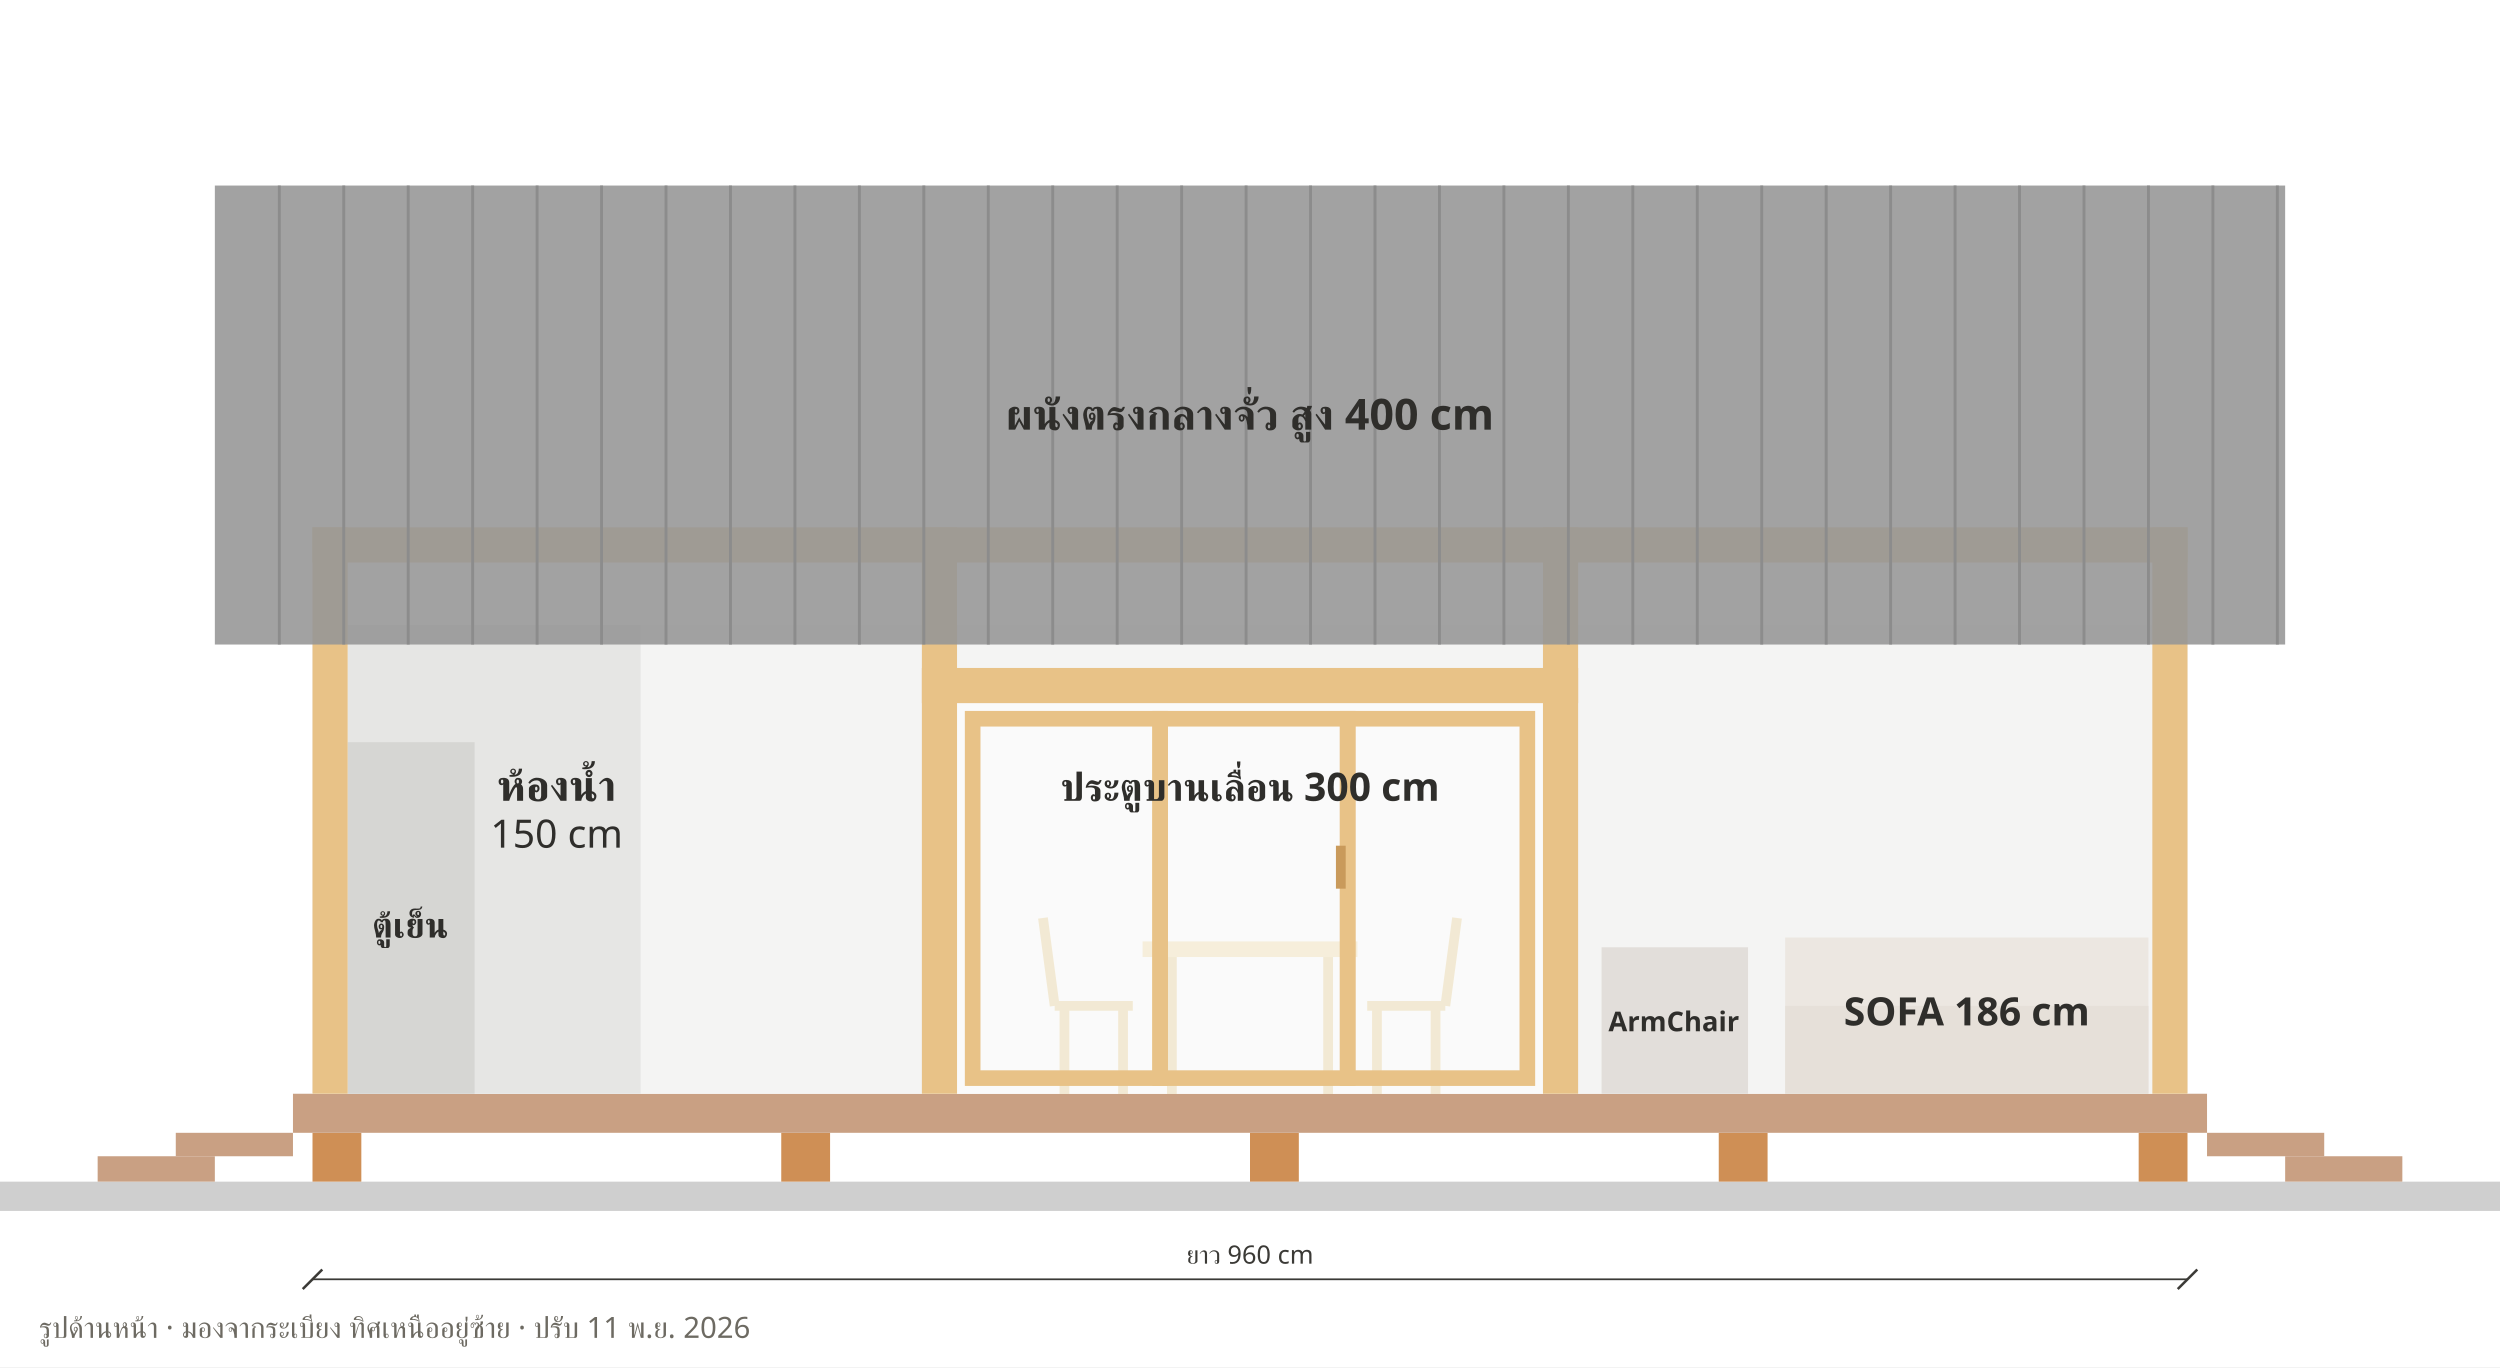
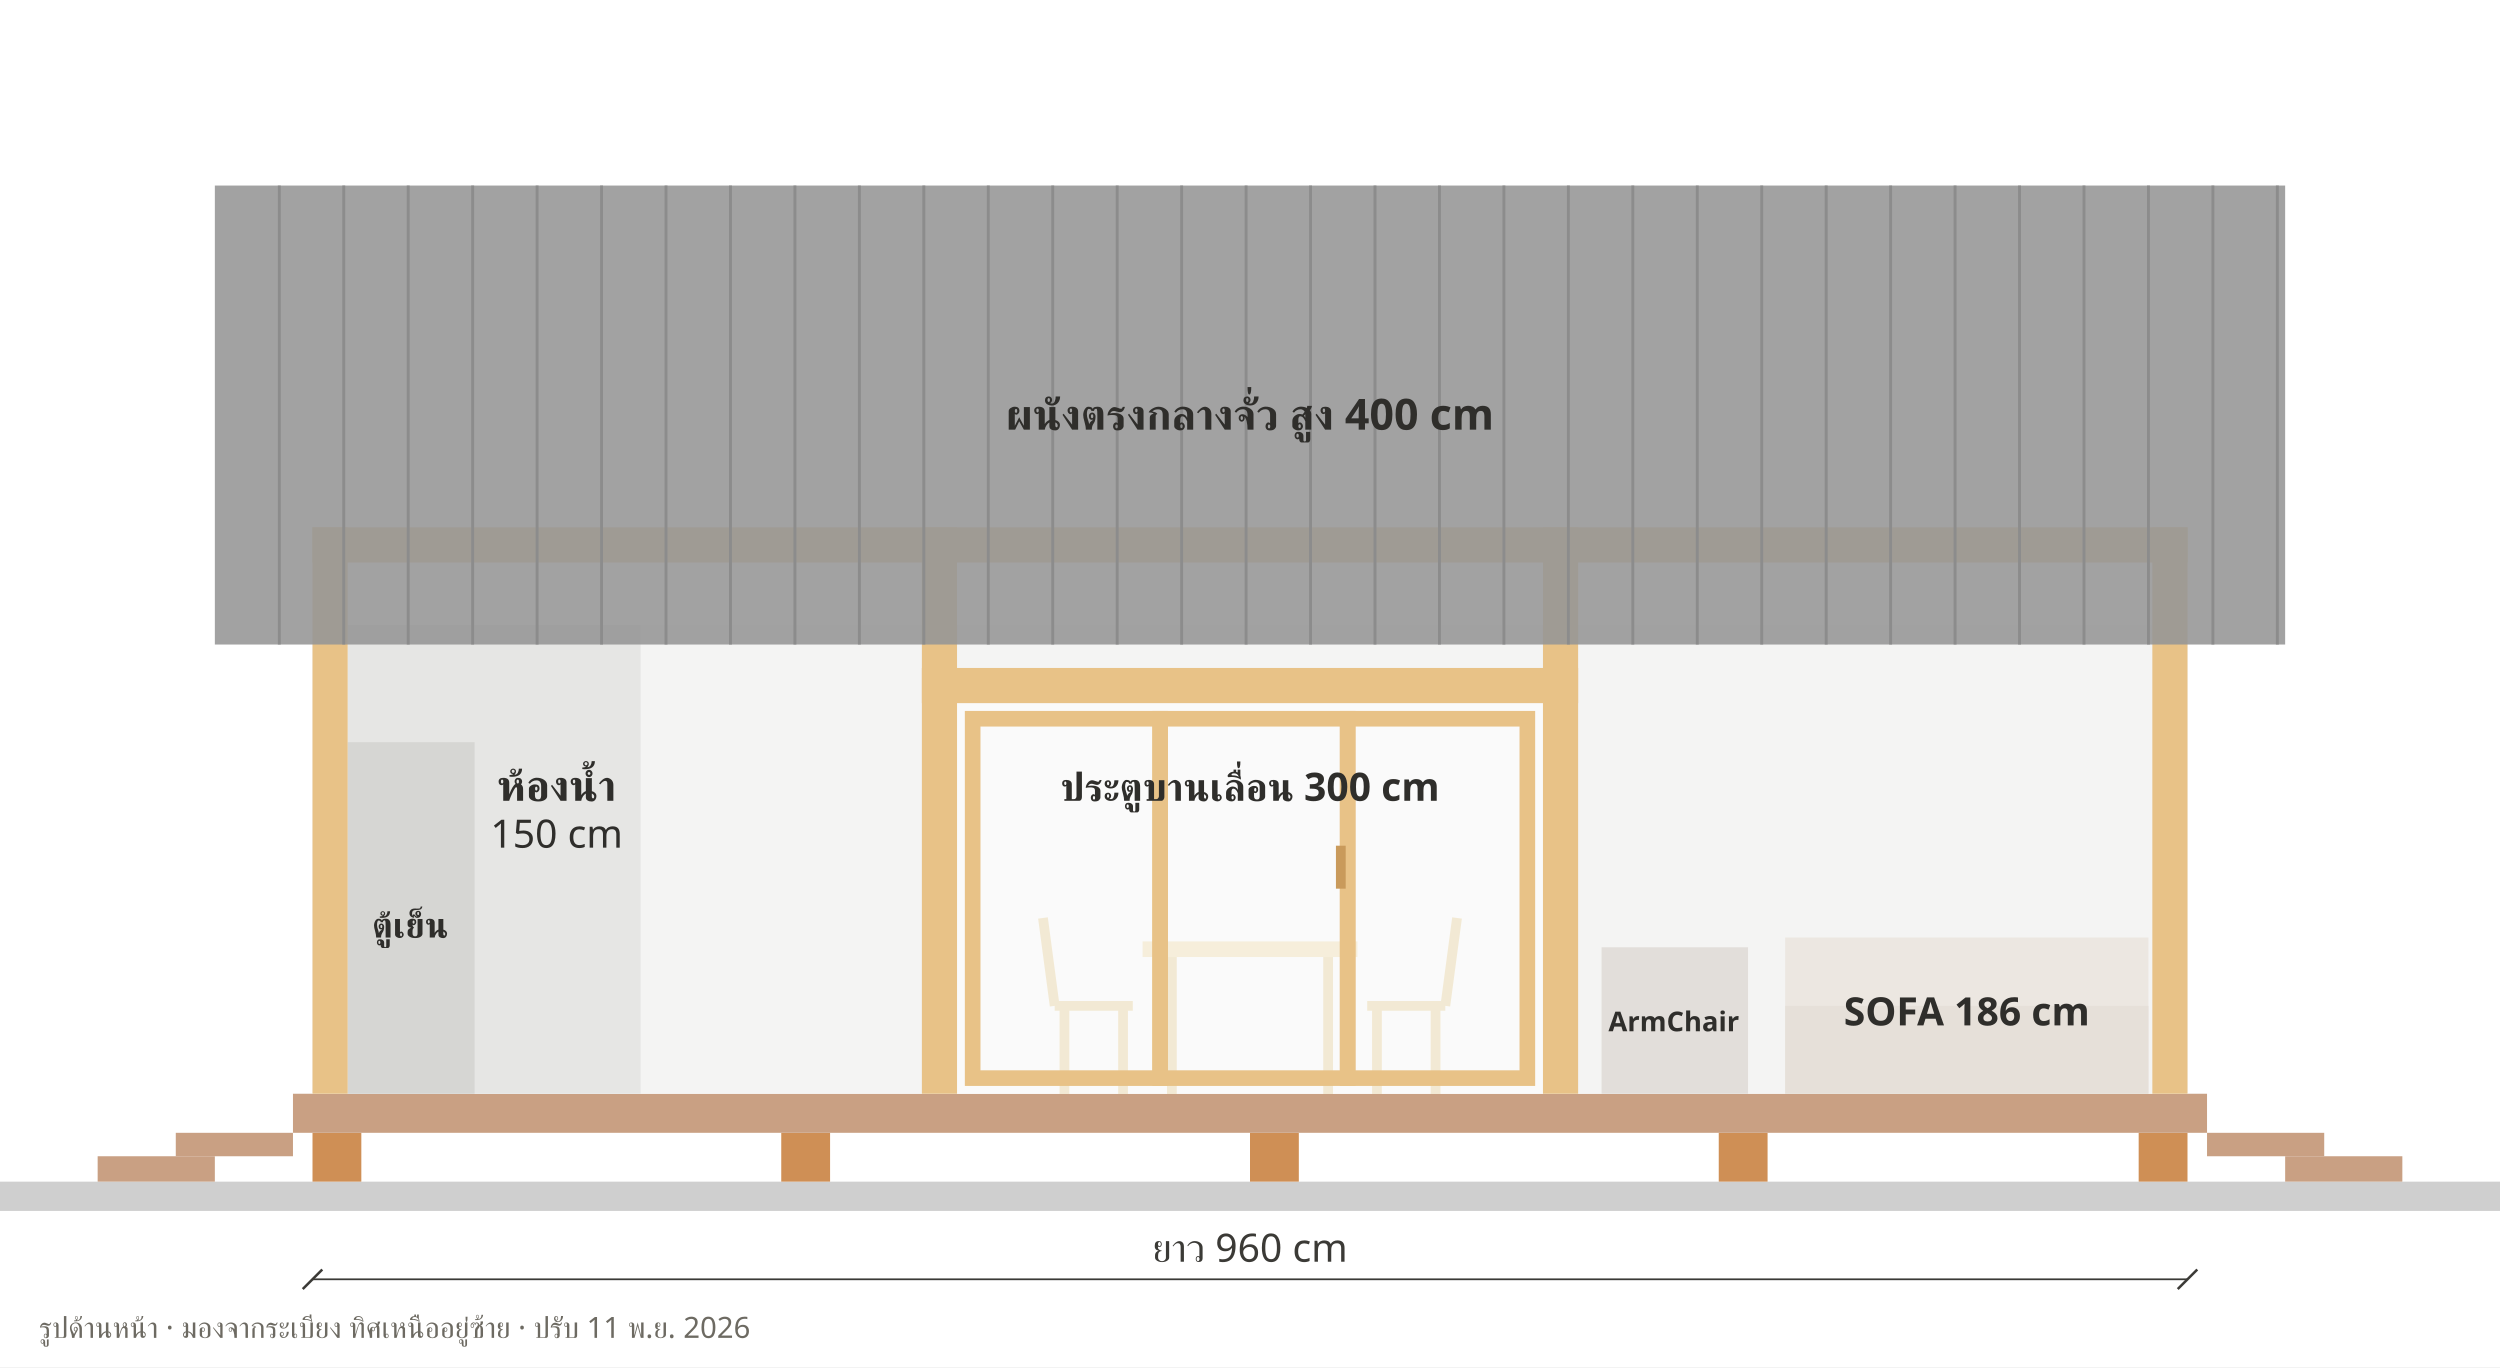
<svg xmlns="http://www.w3.org/2000/svg" viewBox="-160 -560 1280 700" width="1280" height="700" font-family="Leelawadee UI, Tahoma, sans-serif">
  <defs />
  <rect x="-160" y="-560" width="1280" height="700" fill="#ffffff" />
  <rect x="-160" y="45" width="1280" height="15" fill="#cfcfcf" />
  <rect x="0" y="20" width="25" height="25" fill="#cf8f55" />
  <rect x="240" y="20" width="25" height="25" fill="#cf8f55" />
  <rect x="480" y="20" width="25" height="25" fill="#cf8f55" />
  <rect x="720" y="20" width="25" height="25" fill="#cf8f55" />
  <rect x="935" y="20" width="25" height="25" fill="#cf8f55" />
  <rect x="-10" y="0" width="980" height="20" fill="#c9a083" />
  <rect x="-70" y="20" width="60" height="12" fill="#c9a083" />
  <rect x="-110" y="32" width="60" height="13" fill="#c9a083" />
  <rect x="970" y="20" width="60" height="12" fill="#c9a083" />
  <rect x="1010" y="32" width="60" height="13" fill="#c9a083" />
  <rect x="0" y="-240" width="960" height="240" fill="#f4f4f3" />
  <rect x="18" y="-240" width="150" height="240" fill="#e6e6e4" />
  <text x="125" y="-150" font-size="22" font-weight="600" text-anchor="middle" fill="#2f2e2b">ห้องน้ำ</text>
  <text x="125" y="-126" font-size="20" font-weight="400" text-anchor="middle" fill="#2f2e2b">150 cm</text>
  <rect x="18" y="-180" width="65" height="180" fill="#d6d6d3" />
  <text x="50" y="-80" font-size="18" font-weight="600" text-anchor="middle" fill="#2f2e2b">ตู้เย็น</text>
  <path d="M430 -75 H530 M440 -75 V0 M520 -75 V0" fill="none" stroke="#e3cf9f" stroke-width="5" />
  <rect x="425" y="-78" width="110" height="8" fill="#ead9b0" />
  <path d="M380 -45 H420 M385 -45 V0 M415 -45 V0 M380 -45 L374 -90" fill="none" stroke="#e3cf9f" stroke-width="5" />
  <path d="M540 -45 H580 M545 -45 V0 M575 -45 V0 M580 -45 L586 -90" fill="none" stroke="#e3cf9f" stroke-width="5" />
  <rect x="660" y="-75" width="75" height="75" fill="#e2deda" />
  <text x="697" y="-32" font-size="14" font-weight="600" text-anchor="middle" fill="#2f2e2b">ArmChair</text>
  <rect x="754" y="-80" width="186" height="80" fill="#ece7e1" />
  <rect x="754" y="-45" width="186" height="45" fill="#e6e0d9" />
  <text x="847" y="-35" font-size="20" font-weight="600" text-anchor="middle" fill="#2f2e2b">SOFA 186 cm</text>
  <rect x="330" y="-200" width="300" height="200" fill="rgba(255,255,255,0.55)" />
  <rect x="338" y="-192" width="96" height="184" fill="none" stroke="#e8c287" stroke-width="8" />
  <rect x="434" y="-192" width="96" height="184" fill="none" stroke="#e8c287" stroke-width="8" />
  <rect x="530" y="-192" width="92" height="184" fill="none" stroke="#e8c287" stroke-width="8" />
  <rect x="524" y="-127" width="5" height="22" fill="#c99a5b" />
  <text x="480" y="-150" font-size="20" font-weight="600" text-anchor="middle" fill="#2f2e2b">ประตูบานเลื่อน 300 cm</text>
  <rect x="0" y="-290" width="18" height="290" fill="#e8c287" />
  <rect x="312" y="-290" width="18" height="290" fill="#e8c287" />
  <rect x="630" y="-290" width="18" height="290" fill="#e8c287" />
  <rect x="942" y="-290" width="18" height="290" fill="#e8c287" />
  <rect x="312" y="-218" width="336" height="18" fill="#e8c287" />
  <rect x="0" y="-290" width="960" height="18" fill="#e8c287" />
  <rect x="-50" y="-465" width="1060" height="235" fill="rgba(150,150,150,0.88)" />
  <line x1="-17" y1="-465" x2="-17" y2="-230" stroke="#8c8c8c" stroke-width="1.5" />
  <line x1="16" y1="-465" x2="16" y2="-230" stroke="#8c8c8c" stroke-width="1.5" />
  <line x1="49" y1="-465" x2="49" y2="-230" stroke="#8c8c8c" stroke-width="1.5" />
  <line x1="82" y1="-465" x2="82" y2="-230" stroke="#8c8c8c" stroke-width="1.5" />
  <line x1="115" y1="-465" x2="115" y2="-230" stroke="#8c8c8c" stroke-width="1.5" />
  <line x1="148" y1="-465" x2="148" y2="-230" stroke="#8c8c8c" stroke-width="1.5" />
  <line x1="181" y1="-465" x2="181" y2="-230" stroke="#8c8c8c" stroke-width="1.5" />
  <line x1="214" y1="-465" x2="214" y2="-230" stroke="#8c8c8c" stroke-width="1.5" />
  <line x1="247" y1="-465" x2="247" y2="-230" stroke="#8c8c8c" stroke-width="1.5" />
  <line x1="280" y1="-465" x2="280" y2="-230" stroke="#8c8c8c" stroke-width="1.5" />
  <line x1="313" y1="-465" x2="313" y2="-230" stroke="#8c8c8c" stroke-width="1.5" />
  <line x1="346" y1="-465" x2="346" y2="-230" stroke="#8c8c8c" stroke-width="1.5" />
  <line x1="379" y1="-465" x2="379" y2="-230" stroke="#8c8c8c" stroke-width="1.5" />
  <line x1="412" y1="-465" x2="412" y2="-230" stroke="#8c8c8c" stroke-width="1.5" />
  <line x1="445" y1="-465" x2="445" y2="-230" stroke="#8c8c8c" stroke-width="1.5" />
  <line x1="478" y1="-465" x2="478" y2="-230" stroke="#8c8c8c" stroke-width="1.5" />
  <line x1="511" y1="-465" x2="511" y2="-230" stroke="#8c8c8c" stroke-width="1.5" />
  <line x1="544" y1="-465" x2="544" y2="-230" stroke="#8c8c8c" stroke-width="1.5" />
  <line x1="577" y1="-465" x2="577" y2="-230" stroke="#8c8c8c" stroke-width="1.5" />
  <line x1="610" y1="-465" x2="610" y2="-230" stroke="#8c8c8c" stroke-width="1.5" />
  <line x1="643" y1="-465" x2="643" y2="-230" stroke="#8c8c8c" stroke-width="1.5" />
  <line x1="676" y1="-465" x2="676" y2="-230" stroke="#8c8c8c" stroke-width="1.5" />
  <line x1="709" y1="-465" x2="709" y2="-230" stroke="#8c8c8c" stroke-width="1.5" />
  <line x1="742" y1="-465" x2="742" y2="-230" stroke="#8c8c8c" stroke-width="1.5" />
  <line x1="775" y1="-465" x2="775" y2="-230" stroke="#8c8c8c" stroke-width="1.5" />
  <line x1="808" y1="-465" x2="808" y2="-230" stroke="#8c8c8c" stroke-width="1.5" />
  <line x1="841" y1="-465" x2="841" y2="-230" stroke="#8c8c8c" stroke-width="1.5" />
  <line x1="874" y1="-465" x2="874" y2="-230" stroke="#8c8c8c" stroke-width="1.5" />
  <line x1="907" y1="-465" x2="907" y2="-230" stroke="#8c8c8c" stroke-width="1.5" />
  <line x1="940" y1="-465" x2="940" y2="-230" stroke="#8c8c8c" stroke-width="1.5" />
  <line x1="973" y1="-465" x2="973" y2="-230" stroke="#8c8c8c" stroke-width="1.5" />
  <line x1="1006" y1="-465" x2="1006" y2="-230" stroke="#8c8c8c" stroke-width="1.5" />
  <text x="480" y="-340" font-size="22" font-weight="600" text-anchor="middle" fill="#2f2e2b">ผนังตรงกลางจั่ว สูง 400 cm</text>
  <g>
    <line x1="0" y1="95" x2="960" y2="95" stroke="#3b3a36" stroke-width="0.9" />
    <line x1="-5" y1="100" x2="5" y2="90" stroke="#3b3a36" stroke-width="1.3" />
    <line x1="955" y1="100" x2="965" y2="90" stroke="#3b3a36" stroke-width="1.3" />
-     <text x="480" y="87" font-size="13" font-weight="400" text-anchor="middle" fill="#3b3a36">ยาว 960 cm</text>
+     <text x="480" y="86" font-size="20" font-weight="500" text-anchor="middle" fill="#3b3a36">ยาว 960 cm</text>
  </g>
  <text x="-140" y="125" font-size="15" font-weight="400" text-anchor="start" fill="#6d6a62">รูปด้านหน้า · มองจากระเบียง ทิศเหนืออยู่ซ้าย · ปรับ 11 พ.ย. 2026</text>
</svg>
